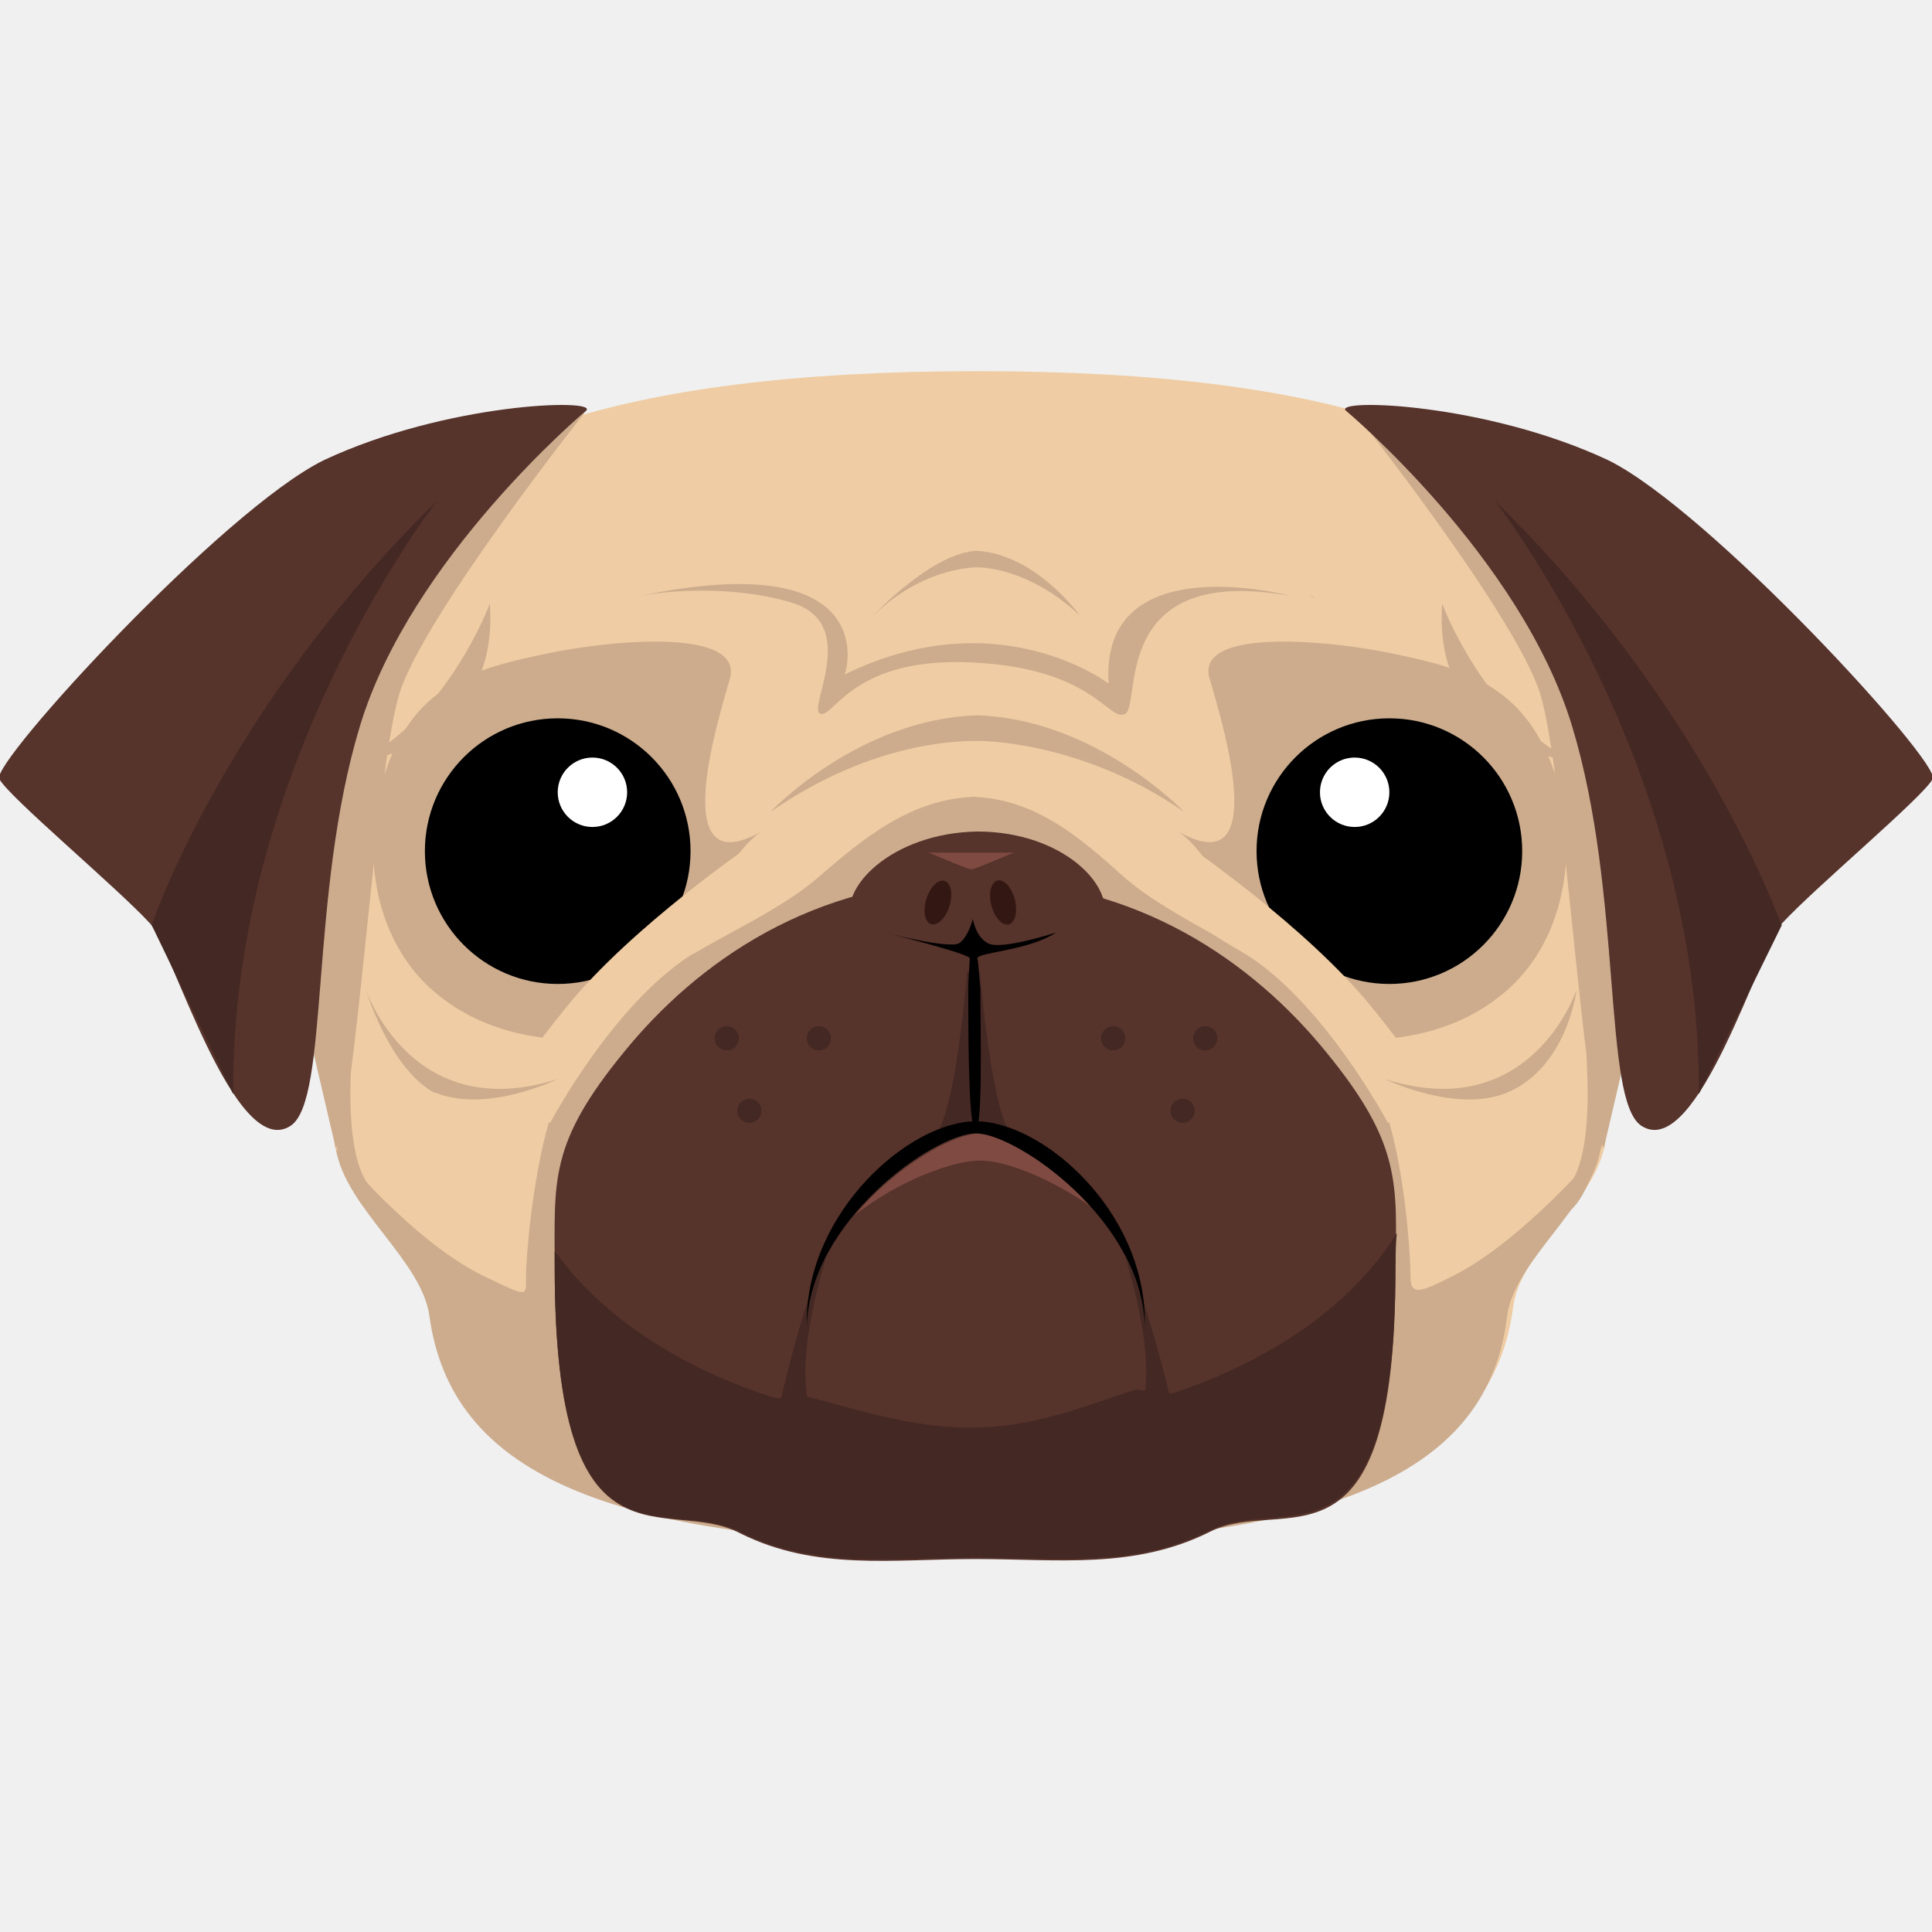
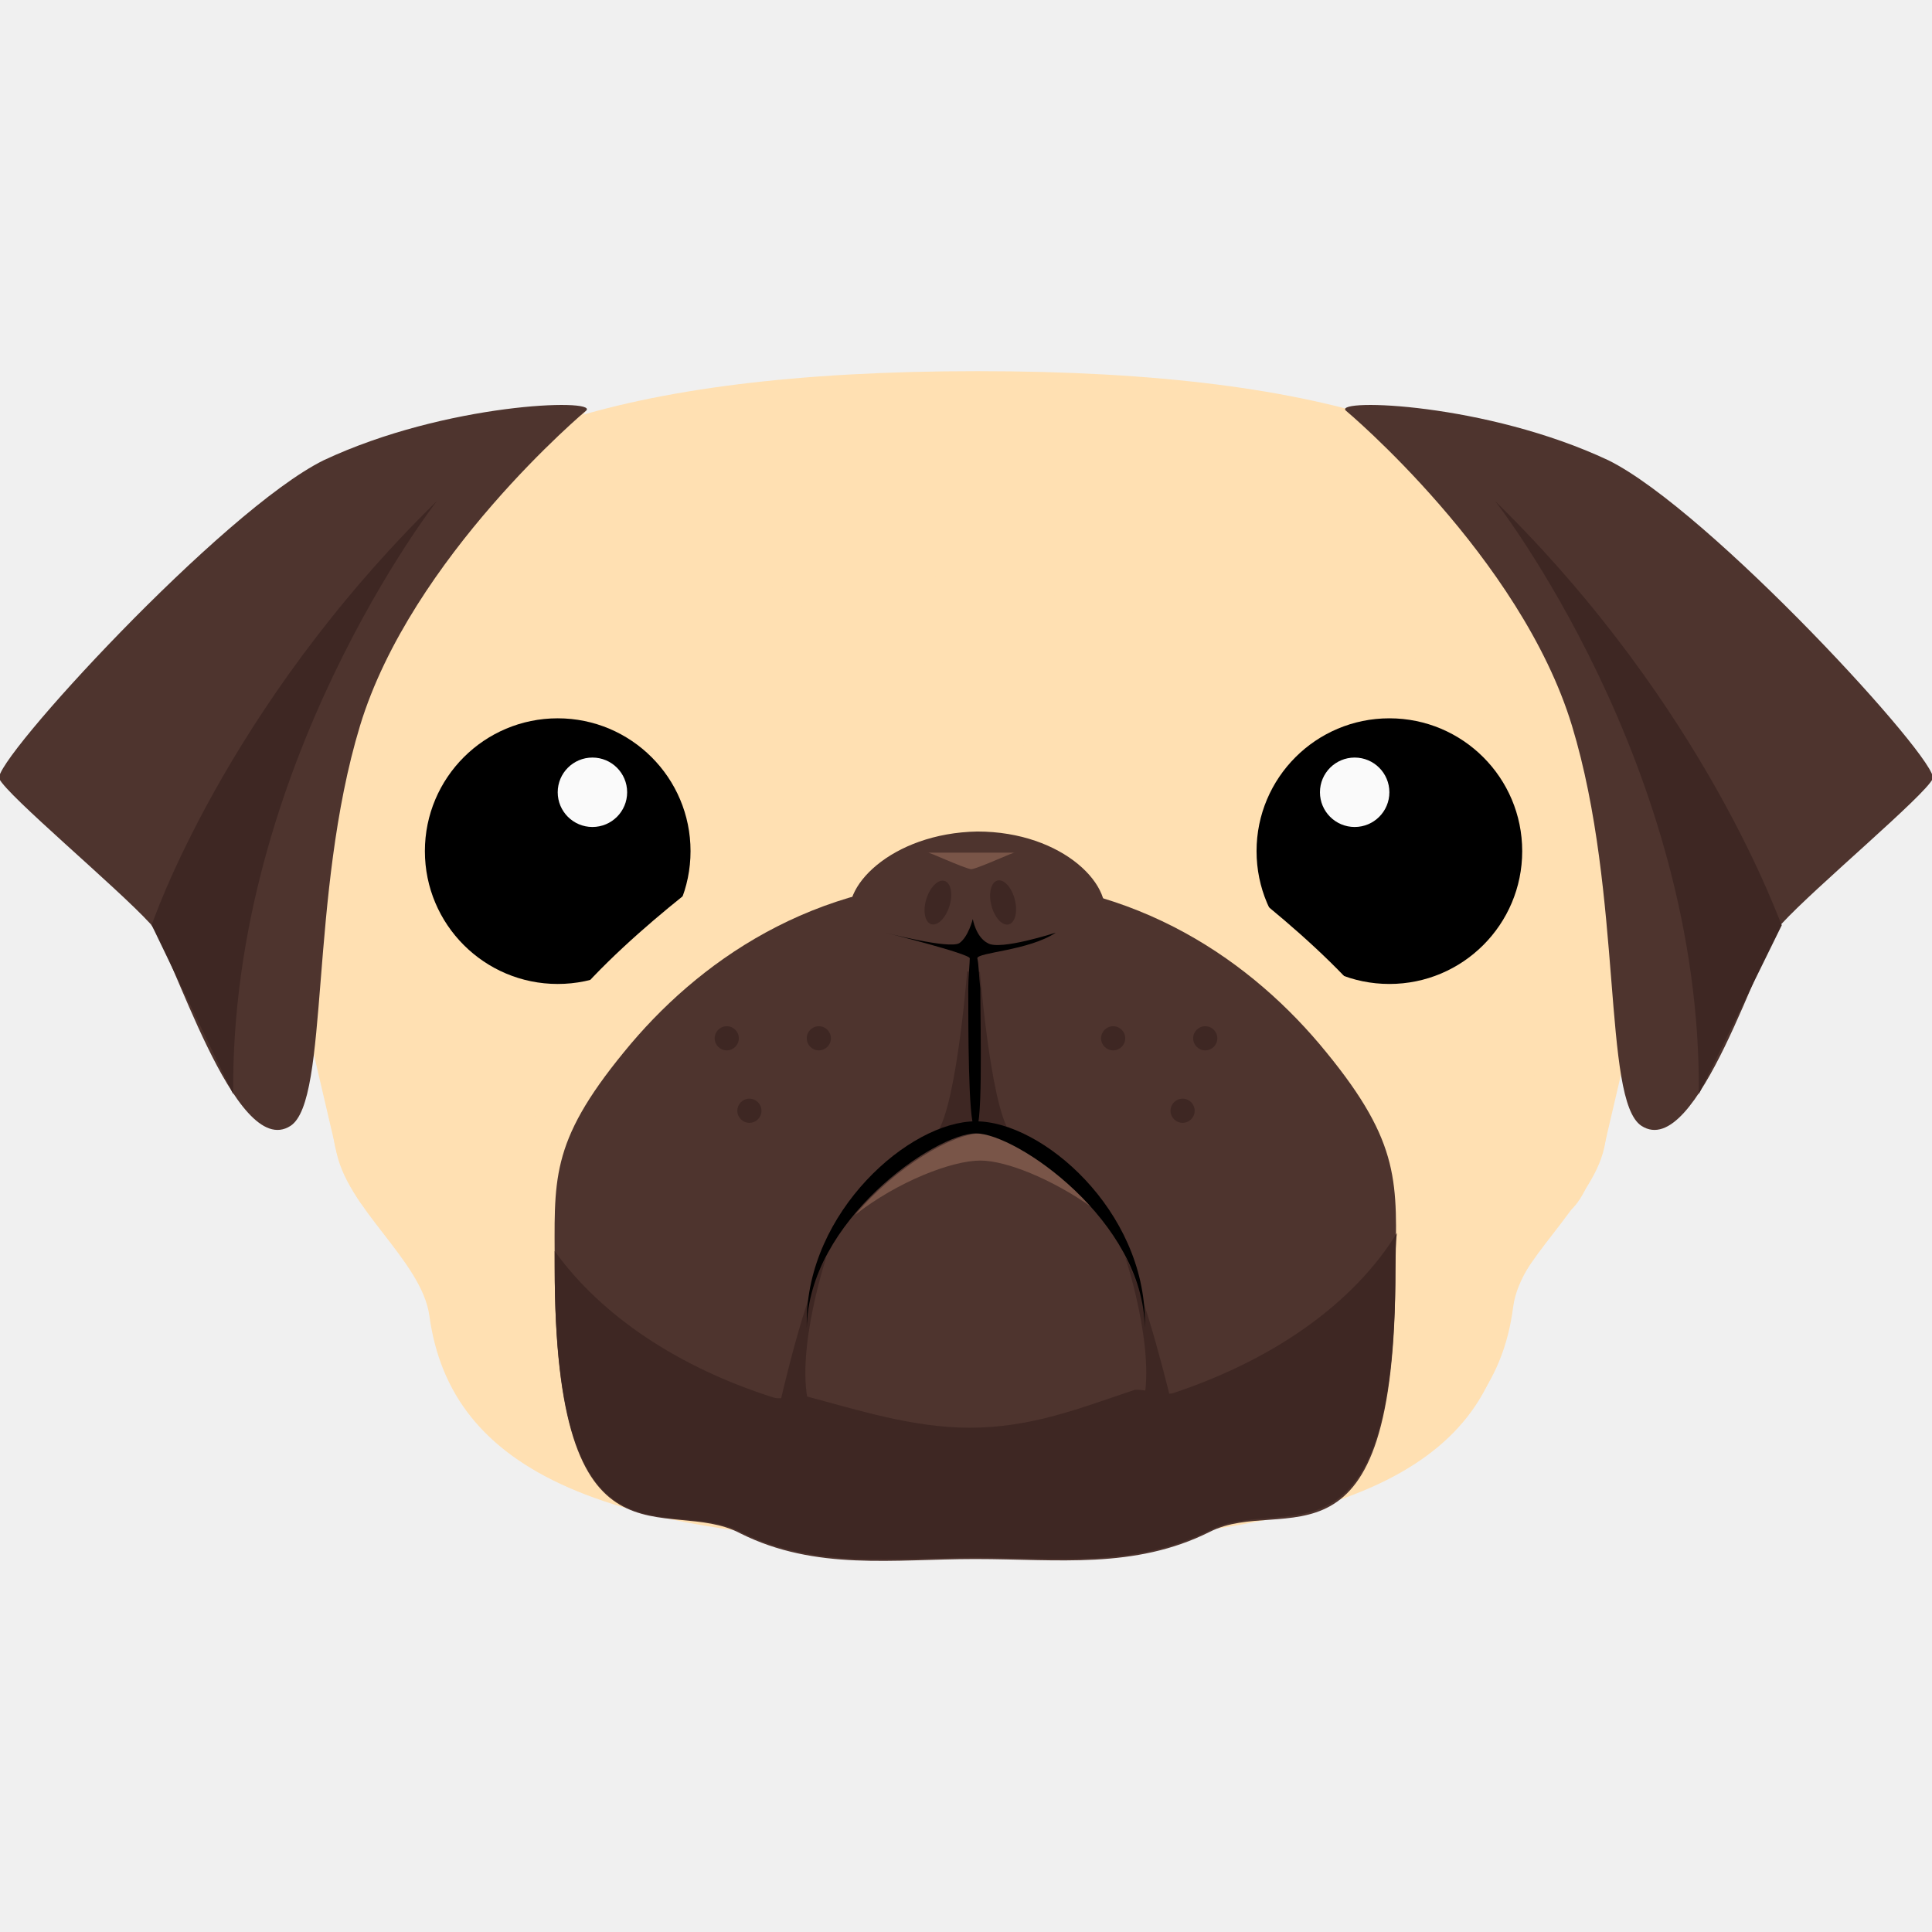
- <svg xmlns="http://www.w3.org/2000/svg" viewBox="0 0 128 128" xml:space="preserve">
+ <svg xmlns="http://www.w3.org/2000/svg" viewBox="0 0 128 128">
  <g transform="translate(-.25 -1.71)">
-     <path class="st1" d="M107.4 50.9c-.2-4.4.4-8.3-1.6-11.6-4.8-8.2-16.8-13-40.8-13v.7h-.5.5v-.7c-24 0-36.6 4.8-41.4 13.1-1.9 3.4-1.7 7.2-2 11.6-.2 3.5-1.8 7.2-1.1 11.2.8 5.2 1.1 10.4 1.9 15.2.6 3.9 6 7.2 6.5 10.9 1.4 10.2 12 14.9 36 14.9v.8h-.6.7v-.8c24 0 34.2-4.7 35.5-14.9.5-3.8 5.5-7 6.1-10.9.8-4.8 1.1-10 1.9-15.2.7-4-.9-7.8-1.1-11.3z" fill="#efcca3" />
-     <path class="st3" d="M64.6 54.5c4.3.1 7.3 2.8 10.1 5.3 3.3 2.9 8.9 4.9 11.2 7.4s5.3 5 6.4 8.9 1.4 8.9 1.4 10.2.7 1 2.7 0c4.7-2.3 9.9-8.5 9.9-8.5-.6 3.9-5.7 7.4-6.2 11.1C98.9 99.1 89 104 64.5 104h-.1.6" fill="#ccac8d" />
-     <path class="st3" d="M80.4 46.7c.9 3.1 4.1 13.6-2.1 10.1 0 0 2.6 1.5 4.2 7.2 1.7 5.7 5.8 6.4 5.8 6.4s6.7 1.3 11.7-3c4.2-3.6 4.9-10 3.1-14.9-1.8-4.8-5-6.3-9.7-7.3-4.7-1.1-14.1-2-13 1.5z" fill="#ccac8d" />
+     <path fill="#ffe0b2" d="M107.4 50.9c-.2-4.4.4-8.3-1.6-11.6-4.8-8.2-16.8-13-40.8-13v.7h-.5.5v-.7c-24 0-36.6 4.8-41.4 13.1-1.9 3.4-1.7 7.2-2 11.6-.2 3.5-1.8 7.2-1.1 11.2.8 5.2 1.1 10.4 1.9 15.2.6 3.9 6 7.2 6.5 10.9 1.4 10.2 12 14.9 36 14.9v.8h-.6.7v-.8c24 0 34.2-4.7 35.5-14.9.5-3.8 5.5-7 6.1-10.9.8-4.8 1.1-10 1.9-15.2.7-4-.9-7.8-1.1-11.3" />
+     <path fill="#ffe0b2" d="M64.6 54.5c4.3.1 7.3 2.8 10.1 5.3 3.3 2.9 8.9 4.9 11.2 7.4s5.3 5 6.4 8.9 1.4 8.9 1.4 10.2.7 1 2.7 0c4.7-2.3 9.9-8.5 9.9-8.5-.6 3.9-5.7 7.4-6.2 11.1C98.9 99.1 89 104 64.5 104h-.1.6" />
+     <path fill="#ffe0b2" d="M80.4 46.7c.9 3.1 4.1 13.6-2.1 10.1 0 0 2.6 1.5 4.2 7.2 1.7 5.7 5.8 6.4 5.8 6.4s6.7 1.3 11.7-3c4.2-3.6 4.9-10 3.1-14.9-1.8-4.8-5-6.3-9.7-7.3-4.7-1.1-14.1-2-13 1.5" />
    <circle cx="92.3" cy="58.1" r="8.8" />
-     <circle class="st4" cx="90" cy="54.2" r="2.3" fill="#fff" />
-     <path class="st1" d="M78.9 57.7s7.9 5.4 12.2 10.7 4.2 6.3 4.2 6.3l-3.1 1.4s-4.4-8.3-9.8-11.4c-5.5-3.1-6.1-5.7-6.1-5.7z" fill="#efcca3" />
-     <path class="st3" d="M64.9 54.5c-4.3.1-7.5 2.8-10.4 5.3-3.3 2.9-9.1 4.9-11.4 7.4s-5.4 5-6.5 8.9-1.5 8.9-1.5 10.2.2 1.4-2.7 0c-4.7-2.2-9.9-8.5-9.9-8.5.6 3.9 5.7 7.4 6.2 11.1C30.1 99.1 40 104 64.5 104h.5" fill="#ccac8d" />
-     <path class="st7" d="M88.1 71.4C83.3 65.5 75.6 60 64.9 60h-.1c-10.7 0-18.4 5.5-23.2 11.4-5 6.1-4.6 8.5-4.6 14.3 0 21 7.4 15 12.3 17.6 5 2.5 10.2 1.7 15.5 1.7h.1c5.4 0 10.5.7 15.5-1.8 4.9-2.5 12.3 3.7 12.3-17.3.1-5.8.4-8.4-4.6-14.5z" fill="#56332b" />
-     <path class="st8" d="M64.4 65.2s-.7 9.7-2.1 11.6l2.6-.6z" fill="#442823" />
-     <path class="st8" d="M65.1 65.2s.7 9.7 2.1 11.6l-2.6-.6z" fill="#442823" />
-     <path class="st7" d="M56.7 62.9c-1-2.3 2.6-6 8.3-6.1 5.7 0 9.3 3.7 8.3 6.1S68.7 66 65 66.1c-3.6-.1-7.3-.8-8.3-3.2z" fill="#56332b" />
-     <path d="M65 65.2c0-.4 3.4-.5 5.2-1.7 0 0-3.7 1.2-4.5.7-.8-.4-1-1.6-1-1.6s-.3 1.2-.9 1.6c-.7.4-4.9-.7-4.9-.7s5.6 1.4 5.6 1.7-.1 1.3-.1 2c0 2.5 0 8.7.4 9.2.6.9.4-6.7.4-9.2-.1-.8-.1-1.6-.2-2z" />
-     <path class="st9" d="M65.2 78.6c1.7 0 4.7 1.2 7.4 3.1-2.6-2.9-5.7-4.9-7.4-4.9-1.8 0-5.6 2.2-8.3 5.4 2.8-2.2 6.4-3.6 8.3-3.6z" fill="#7f4a41" />
-     <g fill="#442823">
-       <path class="st8" d="M64.5 96.3c-3.8 0-7.5-1.2-10.9-2.1-.7-.2-1.4.3-2.1.1-6.3-2-11.4-5.4-14.5-9.7v1c0 21 7.4 15.1 12.3 17.6 5 2.5 10.2 1.7 15.5 1.7h.1c5.4 0 10.5.7 15.5-1.8 4.9-2.5 12.3 3.6 12.3-17.4 0-.8 0-1.6.1-2.3-2.9 4.7-8.2 8.4-14.8 10.6-.6.2-2-.3-2.6-.2-3.6 1.2-6.8 2.5-10.9 2.5z" />
-       <path class="st8" d="M55 85s-2.5 7.5-.8 10.8l-2.3-1s1.7-7.6 3.1-9.8zm19.8 0s2.5 7.5.8 10.8l2.3-1s-1.8-7.6-3.1-9.8z" />
+     <circle cx="90" cy="54.2" r="2.3" fill="#fafafa" />
+     <path fill="#ffe0b2" d="M78.9 57.7s7.9 5.4 12.2 10.7 4.2 6.3 4.2 6.3l-3.1 1.4s-4.4-8.3-9.8-11.4c-5.5-3.1-6.1-5.7-6.1-5.7zm-14-3.2c-4.3.1-7.5 2.8-10.4 5.3-3.3 2.9-9.1 4.9-11.4 7.4s-5.4 5-6.5 8.9-1.5 8.9-1.5 10.2.2 1.4-2.7 0c-4.7-2.2-9.9-8.5-9.9-8.5.6 3.9 5.7 7.4 6.2 11.1C30.1 99.1 40 104 64.5 104h.5" />
+     <path fill="#4e342e" d="M88.1 71.4C83.3 65.5 75.6 60 64.9 60h-.1c-10.7 0-18.4 5.5-23.2 11.4-5 6.1-4.6 8.5-4.6 14.3 0 21 7.4 15 12.3 17.6 5 2.5 10.2 1.7 15.5 1.7h.1c5.4 0 10.5.7 15.5-1.8 4.9-2.5 12.3 3.7 12.3-17.3.1-5.8.4-8.4-4.6-14.5" />
+     <path fill="#3e2723" d="M64.4 65.2s-.7 9.7-2.1 11.6l2.6-.6z" />
+     <path fill="#3e2723" d="M65.1 65.2s.7 9.7 2.1 11.6l-2.6-.6z" />
+     <path fill="#4e342e" d="M56.7 62.9c-1-2.3 2.6-6 8.3-6.1 5.7 0 9.3 3.7 8.3 6.1S68.7 66 65 66.1c-3.6-.1-7.3-.8-8.3-3.2" />
+     <path d="M65 65.2c0-.4 3.4-.5 5.2-1.7 0 0-3.7 1.2-4.5.7-.8-.4-1-1.6-1-1.6s-.3 1.2-.9 1.6c-.7.4-4.9-.7-4.9-.7s5.6 1.4 5.6 1.7-.1 1.3-.1 2c0 2.5 0 8.7.4 9.2.6.9.4-6.7.4-9.2-.1-.8-.1-1.6-.2-2" />
+     <path fill="#795548" d="M65.2 78.6c1.7 0 4.7 1.2 7.4 3.1-2.6-2.9-5.7-4.9-7.4-4.9-1.8 0-5.6 2.2-8.3 5.4 2.8-2.2 6.4-3.6 8.3-3.6" />
+     <g fill="#3e2723">
+       <path d="M64.5 96.3c-3.8 0-7.5-1.2-10.9-2.1-.7-.2-1.4.3-2.1.1-6.3-2-11.4-5.4-14.5-9.7v1c0 21 7.4 15.1 12.3 17.6 5 2.5 10.2 1.7 15.5 1.7h.1c5.4 0 10.5.7 15.5-1.8 4.9-2.5 12.3 3.6 12.3-17.4 0-.8 0-1.6.1-2.3-2.9 4.7-8.2 8.4-14.8 10.6-.6.2-2-.3-2.6-.2-3.6 1.2-6.8 2.5-10.9 2.5" />
+       <path d="M55 85s-2.5 7.5-.8 10.8l-2.3-1s1.7-7.6 3.1-9.8m19.8 0s2.5 7.5.8 10.8l2.3-1s-1.8-7.6-3.1-9.8" />
    </g>
-     <path class="st3" d="M48.6 46.7c-.9 3.1-4.1 13.6 2.1 10.1 0 0-2.6 1.5-4.2 7.2s-5.8 6.4-5.8 6.4-6.7 1.3-11.7-3c-4.2-3.6-4.9-10-3.1-14.9s5-6.3 9.7-7.3c4.7-1.1 14-2 13 1.5z" fill="#ccac8d" />
-     <path d="M64.9 76.8c2.7 0 11.1 5.8 11.2 12.9v-.4c0-7.4-6.8-13.3-11.2-13.3s-11.2 6-11.2 13.3v.4c.1-7.1 8.5-12.9 11.2-12.9z" />
-     <g fill="#331712">
-       <ellipse class="st10" transform="rotate(-14.465 66.71 61.469)" cx="66.7" cy="61.5" rx=".8" ry="1.5" />
-       <ellipse class="st10" transform="rotate(17.235 62.372 61.463)" cx="62.4" cy="61.5" rx=".8" ry="1.5" />
+     <path fill="#ffe0b2" d="M48.6 46.7c-.9 3.1-4.1 13.6 2.1 10.1 0 0-2.6 1.5-4.2 7.2s-5.8 6.4-5.8 6.4-6.7 1.3-11.7-3c-4.2-3.6-4.9-10-3.1-14.9s5-6.3 9.7-7.3c4.7-1.1 14-2 13 1.5" />
+     <path d="M64.9 76.8c2.7 0 11.1 5.8 11.2 12.9v-.4c0-7.4-6.8-13.3-11.2-13.3s-11.2 6-11.2 13.3v.4c.1-7.1 8.5-12.9 11.2-12.9" />
+     <g fill="#3e2723">
+       <ellipse cx="66.7" cy="61.5" rx=".8" ry="1.5" transform="rotate(-14.465 66.71 61.469)" />
+       <ellipse cx="62.4" cy="61.5" rx=".8" ry="1.5" transform="rotate(17.235 62.372 61.463)" />
    </g>
    <circle cx="37.2" cy="58.1" r="8.8" />
-     <circle class="st4" cx="39.5" cy="54.2" r="2.3" fill="#fff" />
-     <path class="st9" d="M67.5 58.2c0-.1-2.3 1-2.9 1.1-.6-.1-2.9-1.2-2.9-1.1h5.8z" fill="#7f4a41" />
-     <path class="st1" d="M50 57.7s-7.9 5.4-12.2 10.7-4.2 6.3-4.2 6.3l3.1 1.4s4.4-8.3 9.8-11.4 6.1-5.7 6.1-5.7z" fill="#efcca3" />
-     <path class="st3" d="M32.7 41.7S30 49.1 24 52.2c0 0 9.4-1.1 8.7-10.5zm63.1 0s2.7 7.4 8.7 10.5c0 0-9.4-1.1-8.7-10.5zM78.7 55.5s-5.9-6.2-13.8-6.4h.2c-8 .2-13.8 6.4-13.8 6.4 6.9-4.8 12.8-4.7 13.8-4.7-.1 0 6.7-.1 13.6 4.7zm-6.9-13s-3-4.2-7-4.3h.2c-3 .1-6.9 4.3-6.9 4.3 3.4-3.3 6.9-3.2 6.9-3.2s3.3-.1 6.8 3.2zM37.2 73.2s-4.7 2.3-8.1.9H29c-3-1.7-4.5-6.8-4.5-6.8s3 9 12.7 5.9zm54.8 0s4.7 2.3 8.1.9c4-1.7 4.6-6.8 4.6-6.8s-3 9-12.7 5.9z" fill="#ccac8d" />
-     <path class="st3" d="M42.6 41.2c2.6-.5 6.9-.6 10.3.5 4.3 1.5.8 7 1.7 7.3s2.1-3.8 10.1-3.4c8.1.4 9 4 10.1 3.4s-1.1-10 11-7.8c0 0-12.7-3.4-12.1 5.8 0 0-7.3-5.6-17.5-.6.1 0 2.7-8.6-13.6-5.2zm44.3 0c.2 0 .3.1.4.1s-.1-.1-.4-.1zm0 0zM39.1 28.9S28.3 42.5 26.7 47.7c-1.6 5.3-2.8 27-4.2 30.1l-5-21.4 9.2-22.3zm50.8 0s10.8 13.6 12.4 18.8c1.6 5.3 2.8 27 4.2 30.1l5-21.4-9.2-22.3z" fill="#ccac8d" />
-     <path class="st7" d="M89.4 28.9s11.6 9.7 15 20.9 2 24.8 4.6 26.5c3.7 2.4 7.9-11.9 9.3-13.4 2.2-2.4 9.5-8.5 10-9.6s-14.8-17.8-21.5-21.1c-8.1-3.8-18.1-4.1-17.4-3.3z" fill="#56332b" />
-     <path class="st8" d="M99.3 34.9s13.7 17.5 13.5 39.3l5.5-11.2c-.1 0-4.9-14.3-19-28.1z" fill="#442823" />
-     <path class="st7" d="M39.1 28.9s-11.6 9.7-15 20.9-2 24.8-4.6 26.5c-3.7 2.4-7.9-11.9-9.3-13.4C8 60.5.7 54.4.2 53.3S15 35.5 21.7 32.2c8.1-3.8 18.1-4.1 17.4-3.3z" fill="#56332b" />
-     <path class="st8" d="M29.2 34.9S15.5 52.4 15.7 74.2L10.3 63s4.8-14.3 18.9-28.1z" fill="#442823" />
-     <path class="st3" d="M21.8 74.6s1 5.4 2.6 7.1.5-1.3.5-1.3-1.7-.9-1.4-7.8-1.7 2-1.7 2zm85.3 0s-1 5.4-2.6 7.1-.5-1.3-.5-1.3 1.7-.9 1.4-7.8 1.7 2 1.7 2z" fill="#ccac8d" />
-     <g fill="#442823">
-       <circle class="st8" cx="54.5" cy="70.5" r=".8" />
-       <circle class="st8" cx="49.9" cy="75.3" r=".8" />
-       <circle class="st8" cx="48.4" cy="70.5" r=".8" />
+     <circle cx="39.5" cy="54.2" r="2.3" fill="#fafafa" />
+     <path fill="#795548" d="M67.5 58.2c0-.1-2.3 1-2.9 1.1-.6-.1-2.9-1.2-2.9-1.1z" />
+     <path fill="#ffe0b2" d="M50 57.7s-7.9 5.4-12.2 10.7-4.2 6.3-4.2 6.3l3.1 1.4s4.4-8.3 9.8-11.4 6.1-5.7 6.1-5.7z" />
+     <path fill="#ffe0b2" d="M32.7 41.7S30 49.1 24 52.2c0 0 9.4-1.1 8.7-10.5m63.1 0s2.7 7.4 8.7 10.5c0 0-9.4-1.1-8.7-10.5M78.7 55.5s-5.9-6.2-13.8-6.4h.2c-8 .2-13.8 6.4-13.8 6.4 6.9-4.8 12.8-4.7 13.8-4.7-.1 0 6.7-.1 13.6 4.7m-6.9-13s-3-4.2-7-4.3h.2c-3 .1-6.9 4.3-6.9 4.3 3.4-3.3 6.9-3.2 6.9-3.2s3.3-.1 6.8 3.2M37.2 73.2s-4.7 2.3-8.1.9H29c-3-1.7-4.5-6.8-4.5-6.8s3 9 12.7 5.9m54.8 0s4.7 2.3 8.1.9c4-1.7 4.6-6.8 4.6-6.8s-3 9-12.7 5.9" />
+     <path fill="#ffe0b2" d="M42.6 41.2c2.6-.5 6.9-.6 10.3.5 4.3 1.5.8 7 1.7 7.3s2.1-3.8 10.1-3.4c8.1.4 9 4 10.1 3.4s-1.1-10 11-7.8c0 0-12.7-3.4-12.1 5.8 0 0-7.3-5.6-17.5-.6.1 0 2.7-8.6-13.6-5.2m44.3 0c.2 0 .3.1.4.1s-.1-.1-.4-.1M39.1 28.9S28.3 42.5 26.7 47.7c-1.6 5.3-2.8 27-4.2 30.1l-5-21.4 9.2-22.3zm50.8 0s10.8 13.6 12.4 18.8c1.6 5.3 2.8 27 4.2 30.1l5-21.4-9.2-22.3z" />
+     <path fill="#4e342e" d="M89.4 28.9s11.6 9.7 15 20.9 2 24.8 4.6 26.5c3.7 2.4 7.9-11.9 9.3-13.4 2.2-2.4 9.5-8.5 10-9.6s-14.8-17.8-21.5-21.1c-8.1-3.8-18.1-4.1-17.4-3.3" />
+     <path fill="#3e2723" d="M99.3 34.9s13.7 17.5 13.5 39.3l5.5-11.2c-.1 0-4.9-14.3-19-28.1" />
+     <path fill="#4e342e" d="M39.1 28.9s-11.6 9.7-15 20.9-2 24.8-4.6 26.5c-3.7 2.4-7.9-11.9-9.3-13.4C8 60.5.7 54.4.2 53.3S15 35.5 21.7 32.2c8.1-3.8 18.1-4.1 17.4-3.3" />
+     <path fill="#3e2723" d="M29.2 34.9S15.5 52.4 15.7 74.2L10.3 63s4.8-14.3 18.9-28.1" />
+     <path fill="#ffe0b2" d="M21.8 74.6s1 5.4 2.6 7.1.5-1.3.5-1.3-1.7-.9-1.4-7.8-1.7 2-1.7 2m85.3 0s-1 5.4-2.6 7.1-.5-1.3-.5-1.3 1.7-.9 1.4-7.8 1.7 2 1.7 2" />
+     <g fill="#3e2723">
+       <circle cx="54.5" cy="70.5" r=".8" />
+       <circle cx="49.9" cy="75.3" r=".8" />
+       <circle cx="48.4" cy="70.5" r=".8" />
    </g>
-     <g fill="#442823">
-       <circle class="st8" cx="74" cy="70.5" r=".8" />
-       <circle class="st8" cx="78.6" cy="75.3" r=".8" />
-       <circle class="st8" cx="80.1" cy="70.5" r=".8" />
+     <g fill="#3e2723">
+       <circle cx="74" cy="70.5" r=".8" />
+       <circle cx="78.6" cy="75.3" r=".8" />
+       <circle cx="80.1" cy="70.5" r=".8" />
    </g>
  </g>
</svg>
